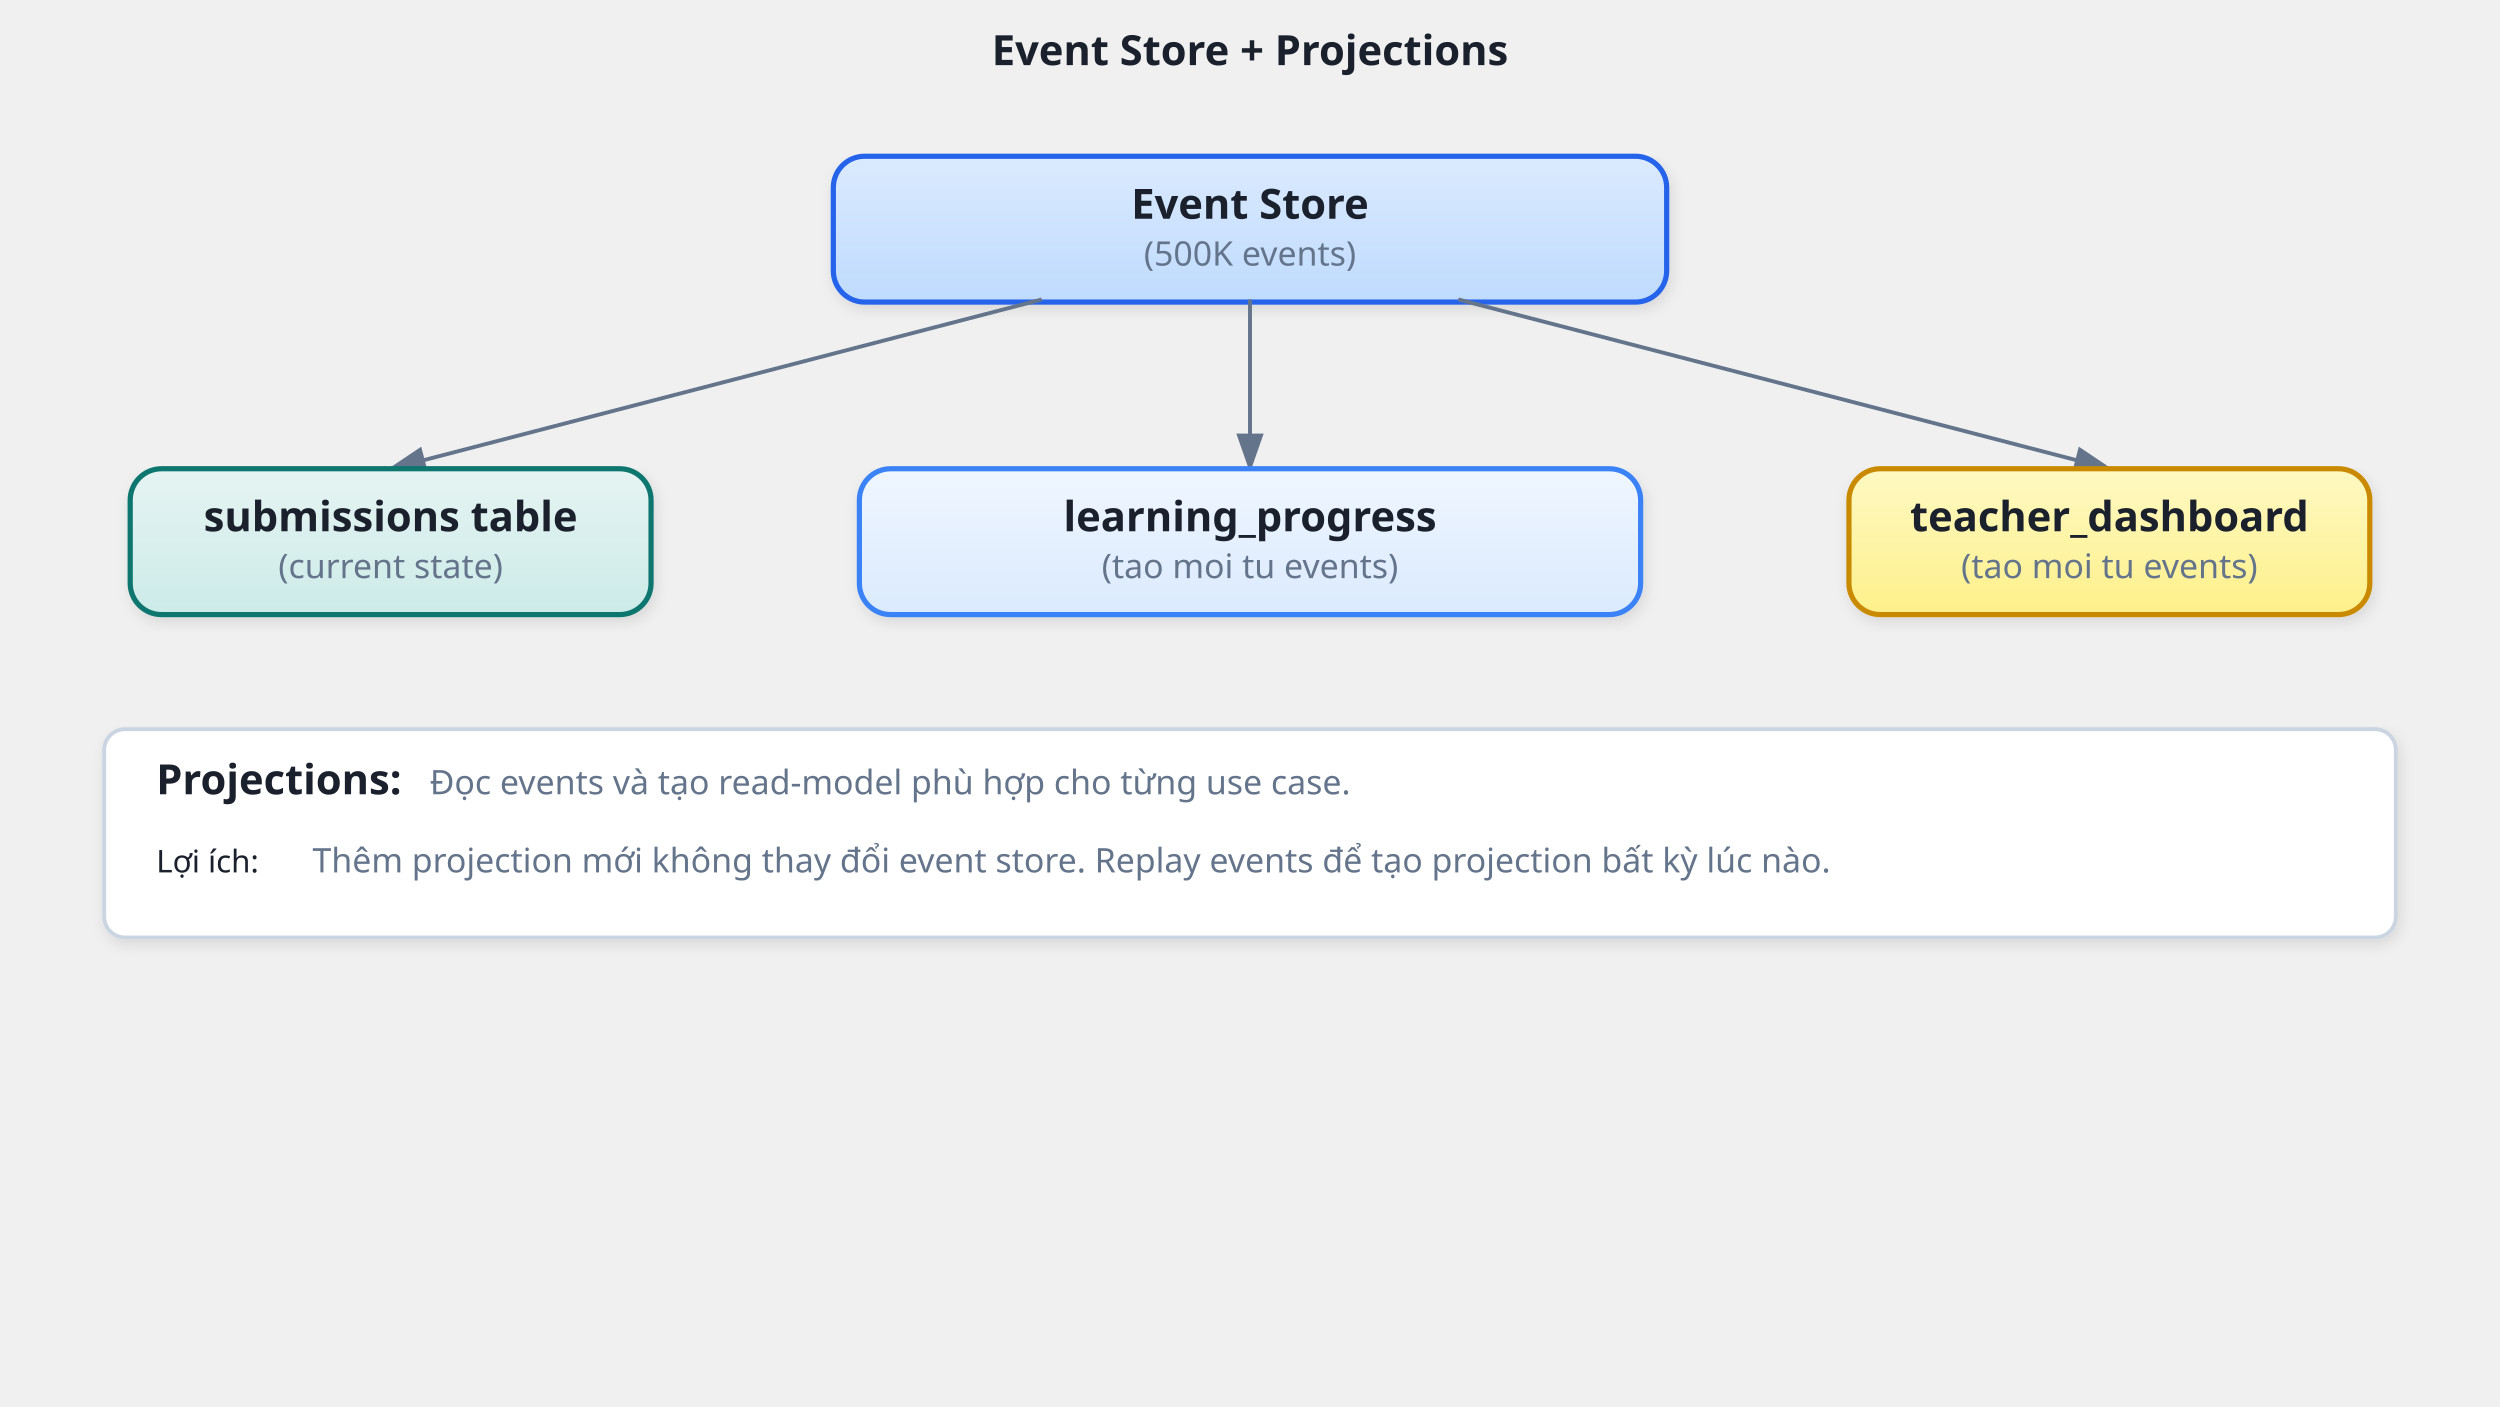
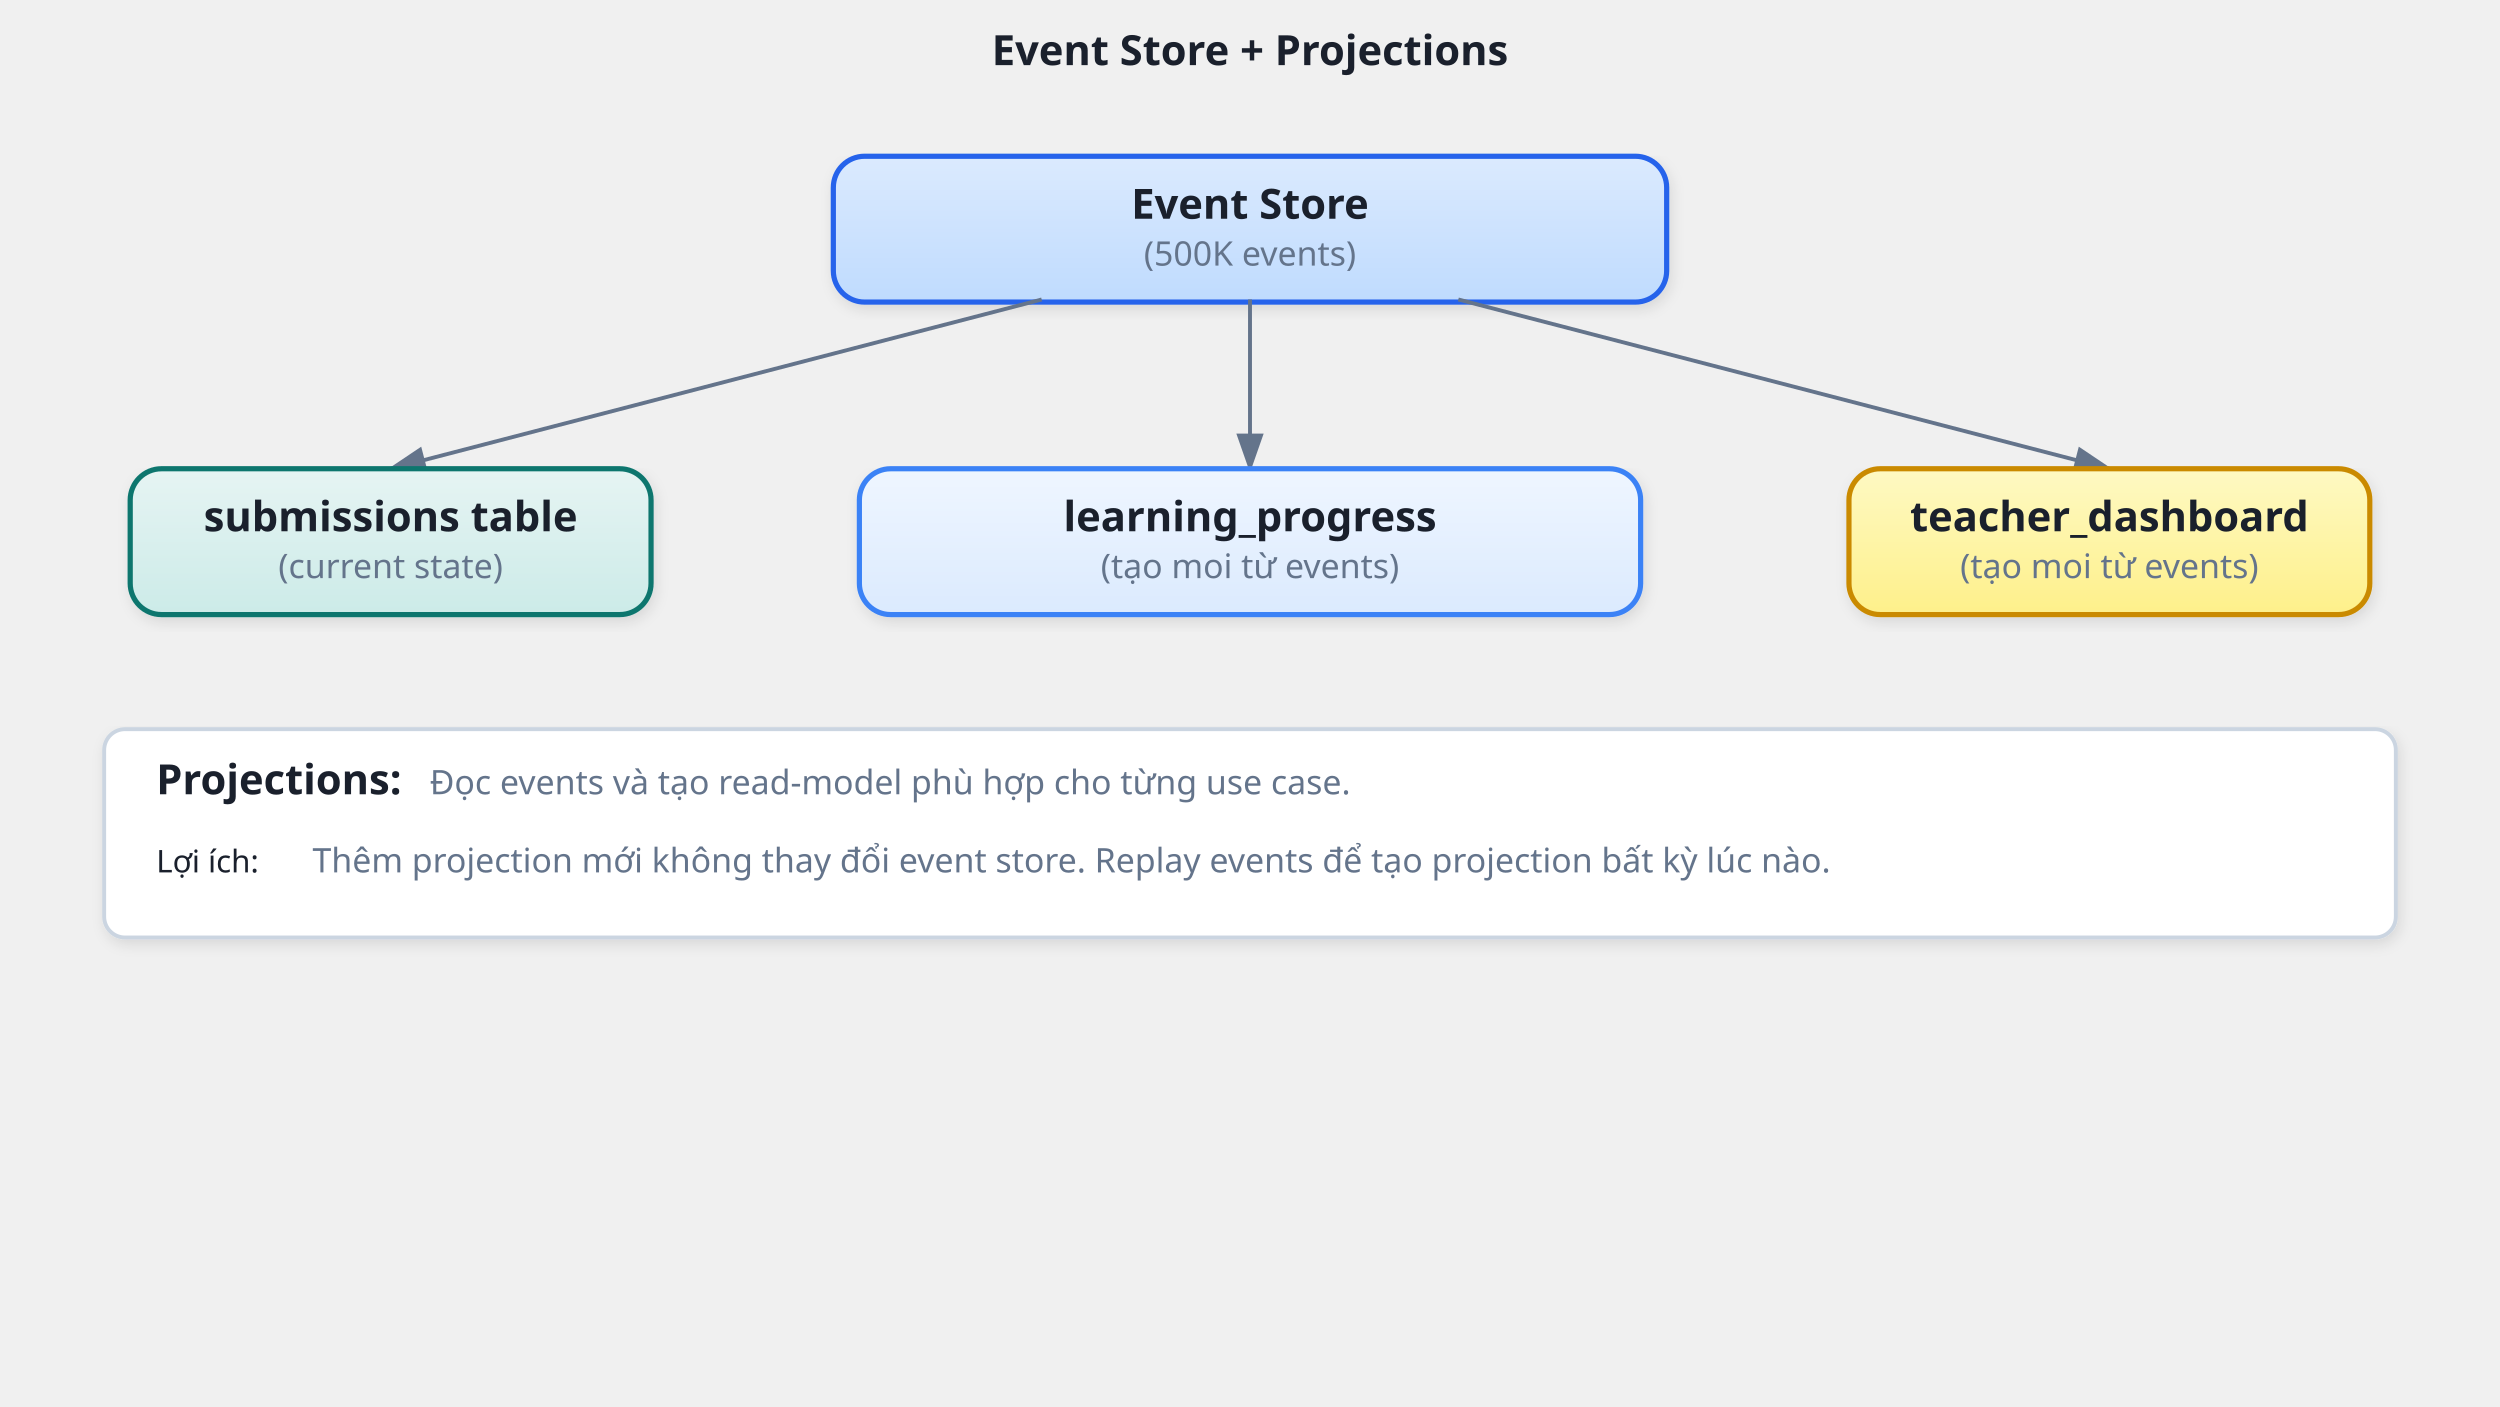
<svg xmlns="http://www.w3.org/2000/svg" viewBox="0 0 960 540" width="100%" height="100%">
  <defs>
    <marker id="arrowhead" markerWidth="10" markerHeight="7" refX="9" refY="3.5" orient="auto">
      <polygon points="0 0, 10 3.5, 0 7" fill="#64748b" />
    </marker>
    <marker id="arrowhead-danger" markerWidth="10" markerHeight="7" refX="9" refY="3.5" orient="auto">
      <polygon points="0 0, 10 3.5, 0 7" fill="#dc2626" />
    </marker>
    <filter id="shadow" x="-4%" y="-4%" width="108%" height="116%">
      <feDropShadow dx="1" dy="2" stdDeviation="2.5" flood-color="#0000001a" />
    </filter>
    <linearGradient id="grad-service" x1="0" y1="0" x2="0" y2="1">
      <stop offset="0%" stop-color="#e6f4f3" />
      <stop offset="100%" stop-color="#ccebe8" />
    </linearGradient>
    <linearGradient id="grad-storage" x1="0" y1="0" x2="0" y2="1">
      <stop offset="0%" stop-color="#dbeafe" />
      <stop offset="100%" stop-color="#bfdbfe" />
    </linearGradient>
    <linearGradient id="grad-event" x1="0" y1="0" x2="0" y2="1">
      <stop offset="0%" stop-color="#fef9c3" />
      <stop offset="100%" stop-color="#fef08a" />
    </linearGradient>
    <linearGradient id="grad-success" x1="0" y1="0" x2="0" y2="1">
      <stop offset="0%" stop-color="#dcfce7" />
      <stop offset="100%" stop-color="#bbf7d0" />
    </linearGradient>
    <linearGradient id="grad-danger" x1="0" y1="0" x2="0" y2="1">
      <stop offset="0%" stop-color="#fee2e2" />
      <stop offset="100%" stop-color="#fecaca" />
    </linearGradient>
    <linearGradient id="grad-warning" x1="0" y1="0" x2="0" y2="1">
      <stop offset="0%" stop-color="#fff7ed" />
      <stop offset="100%" stop-color="#ffedd5" />
    </linearGradient>
    <linearGradient id="grad-info" x1="0" y1="0" x2="0" y2="1">
      <stop offset="0%" stop-color="#eff6ff" />
      <stop offset="100%" stop-color="#dbeafe" />
    </linearGradient>
    <linearGradient id="grad-highlight" x1="0" y1="0" x2="0" y2="1">
      <stop offset="0%" stop-color="#f5f3ff" />
      <stop offset="100%" stop-color="#ede9fe" />
    </linearGradient>
    <linearGradient id="grad-legacy" x1="0" y1="0" x2="0" y2="1">
      <stop offset="0%" stop-color="#f3f4f6" />
      <stop offset="100%" stop-color="#e5e7eb" />
    </linearGradient>
  </defs>
  <style>
    text {
      font-family: 'Segoe UI', system-ui, -apple-system, sans-serif;
      font-size: 14px;
      fill: #1a202c;
    }
    .title { font-weight: 600; font-size: 16px; }
    .small { font-size: 12px; }
    .subtitle { font-size: 13px; fill: #64748b; }
    .mono { font-family: 'Consolas', 'DejaVu Sans Mono', monospace; font-size: 12px; }

    .cluster { fill: #f8fafc; stroke: #94a3b8; stroke-width: 1.5; stroke-dasharray: 6 3; }
    .service { fill: url(#grad-service); stroke: #0f766e; stroke-width: 2.0; filter: url(#shadow); }
    .storage { fill: url(#grad-storage); stroke: #2563eb; stroke-width: 2.0; filter: url(#shadow); }
    .event   { fill: url(#grad-event);   stroke: #ca8a04;   stroke-width: 2.0; filter: url(#shadow); }
    .success { fill: url(#grad-success); stroke: #16a34a; stroke-width: 2.0; filter: url(#shadow); }
    .danger  { fill: url(#grad-danger);  stroke: #dc2626;  stroke-width: 2.0; filter: url(#shadow); }
    .warning { fill: url(#grad-warning); stroke: #ea580c; stroke-width: 2.0; filter: url(#shadow); }
    .info    { fill: url(#grad-info);    stroke: #3b82f6;    stroke-width: 2.0; filter: url(#shadow); }
    .highlight { fill: url(#grad-highlight); stroke: #7c3aed; stroke-width: 2.0; filter: url(#shadow); }
    .legacy  { fill: url(#grad-legacy);  stroke: #9ca3af;  stroke-width: 1.5; filter: url(#shadow); }
    .note    { fill: #ffffff;    stroke: #cbd5e1;   stroke-width: 1.5; filter: url(#shadow); }
    .step    { fill: #ffffff;    stroke: #94a3b8;         stroke-width: 1.5; filter: url(#shadow); }

    .service-flat { fill: #e6f4f3; stroke: #0f766e; stroke-width: 1.5; }
    .storage-flat { fill: #dbeafe; stroke: #2563eb; stroke-width: 1.5; }
    .event-flat   { fill: #fef9c3;   stroke: #ca8a04;   stroke-width: 1.5; }

    .arrow {
      stroke: #64748b; stroke-width: 1.5; fill: none;
      marker-end: url(#arrowhead);
    }
    .arrow-dashed {
      stroke: #64748b; stroke-width: 1.5; fill: none;
      stroke-dasharray: 6 3; marker-end: url(#arrowhead);
    }
    .arrow-danger {
      stroke: #dc2626; stroke-width: 2.0; fill: none;
      marker-end: url(#arrowhead-danger);
    }
    .arrow-bg { fill: #ffffff; opacity: 0.92; }
    .lifeline {
      stroke: #94a3b8; stroke-width: 1.0;
      stroke-dasharray: 4 3; fill: none;
    }
    .separator {
      stroke: #cbd5e1; stroke-width: 1.0;
    }
  </style>
  <text x="480" y="25" text-anchor="middle" class="title">Event Store + Projections</text>
  <rect x="320" y="60" width="320" height="56" rx="12" class="storage" />
  <text x="480.0" y="84.0" text-anchor="middle" class="title">Event Store</text>
  <text x="480.0" y="102.0" text-anchor="middle" class="subtitle">(500K events)</text>
  <path d="M 400 115 L 150 180" class="arrow" />
  <path d="M 480 115 L 480 180" class="arrow" />
  <path d="M 560 115 L 810 180" class="arrow" />
  <rect x="50" y="180" width="200" height="56" rx="12" class="service" />
  <text x="150.0" y="204.0" text-anchor="middle" class="title">submissions table</text>
  <text x="150.0" y="222.0" text-anchor="middle" class="subtitle">(current state)</text>
  <rect x="330" y="180" width="300" height="56" rx="12" class="info" />
  <text x="480.0" y="204.0" text-anchor="middle" class="title">learning_progress</text>
-   <text x="480.0" y="222.0" text-anchor="middle" class="subtitle">(tao moi tu events)</text>
+   <text x="480.0" y="222.0" text-anchor="middle" class="subtitle">(tạo moi từ events)</text>
  <rect x="710" y="180" width="200" height="56" rx="12" class="event" />
  <text x="810.0" y="204.0" text-anchor="middle" class="title">teacher_dashboard</text>
-   <text x="810.0" y="222.0" text-anchor="middle" class="subtitle">(tao moi tu events)</text>
+   <text x="810.0" y="222.0" text-anchor="middle" class="subtitle">(tạo moi từ events)</text>
  <rect x="40" y="280" width="880" height="80" rx="8" class="note" />
  <text x="60" y="305" class="title">Projections:</text>
  <text x="165" y="305" class="subtitle">Đọc events và tạo read-model phù hợp cho từng use case.</text>
  <text x="60" y="335" class="small">Lợi ích:</text>
  <text x="120" y="335" class="subtitle">Thêm projection mới không thay đổi event store. Replay events để tạo projection bất kỳ lúc nào.</text>
</svg>
